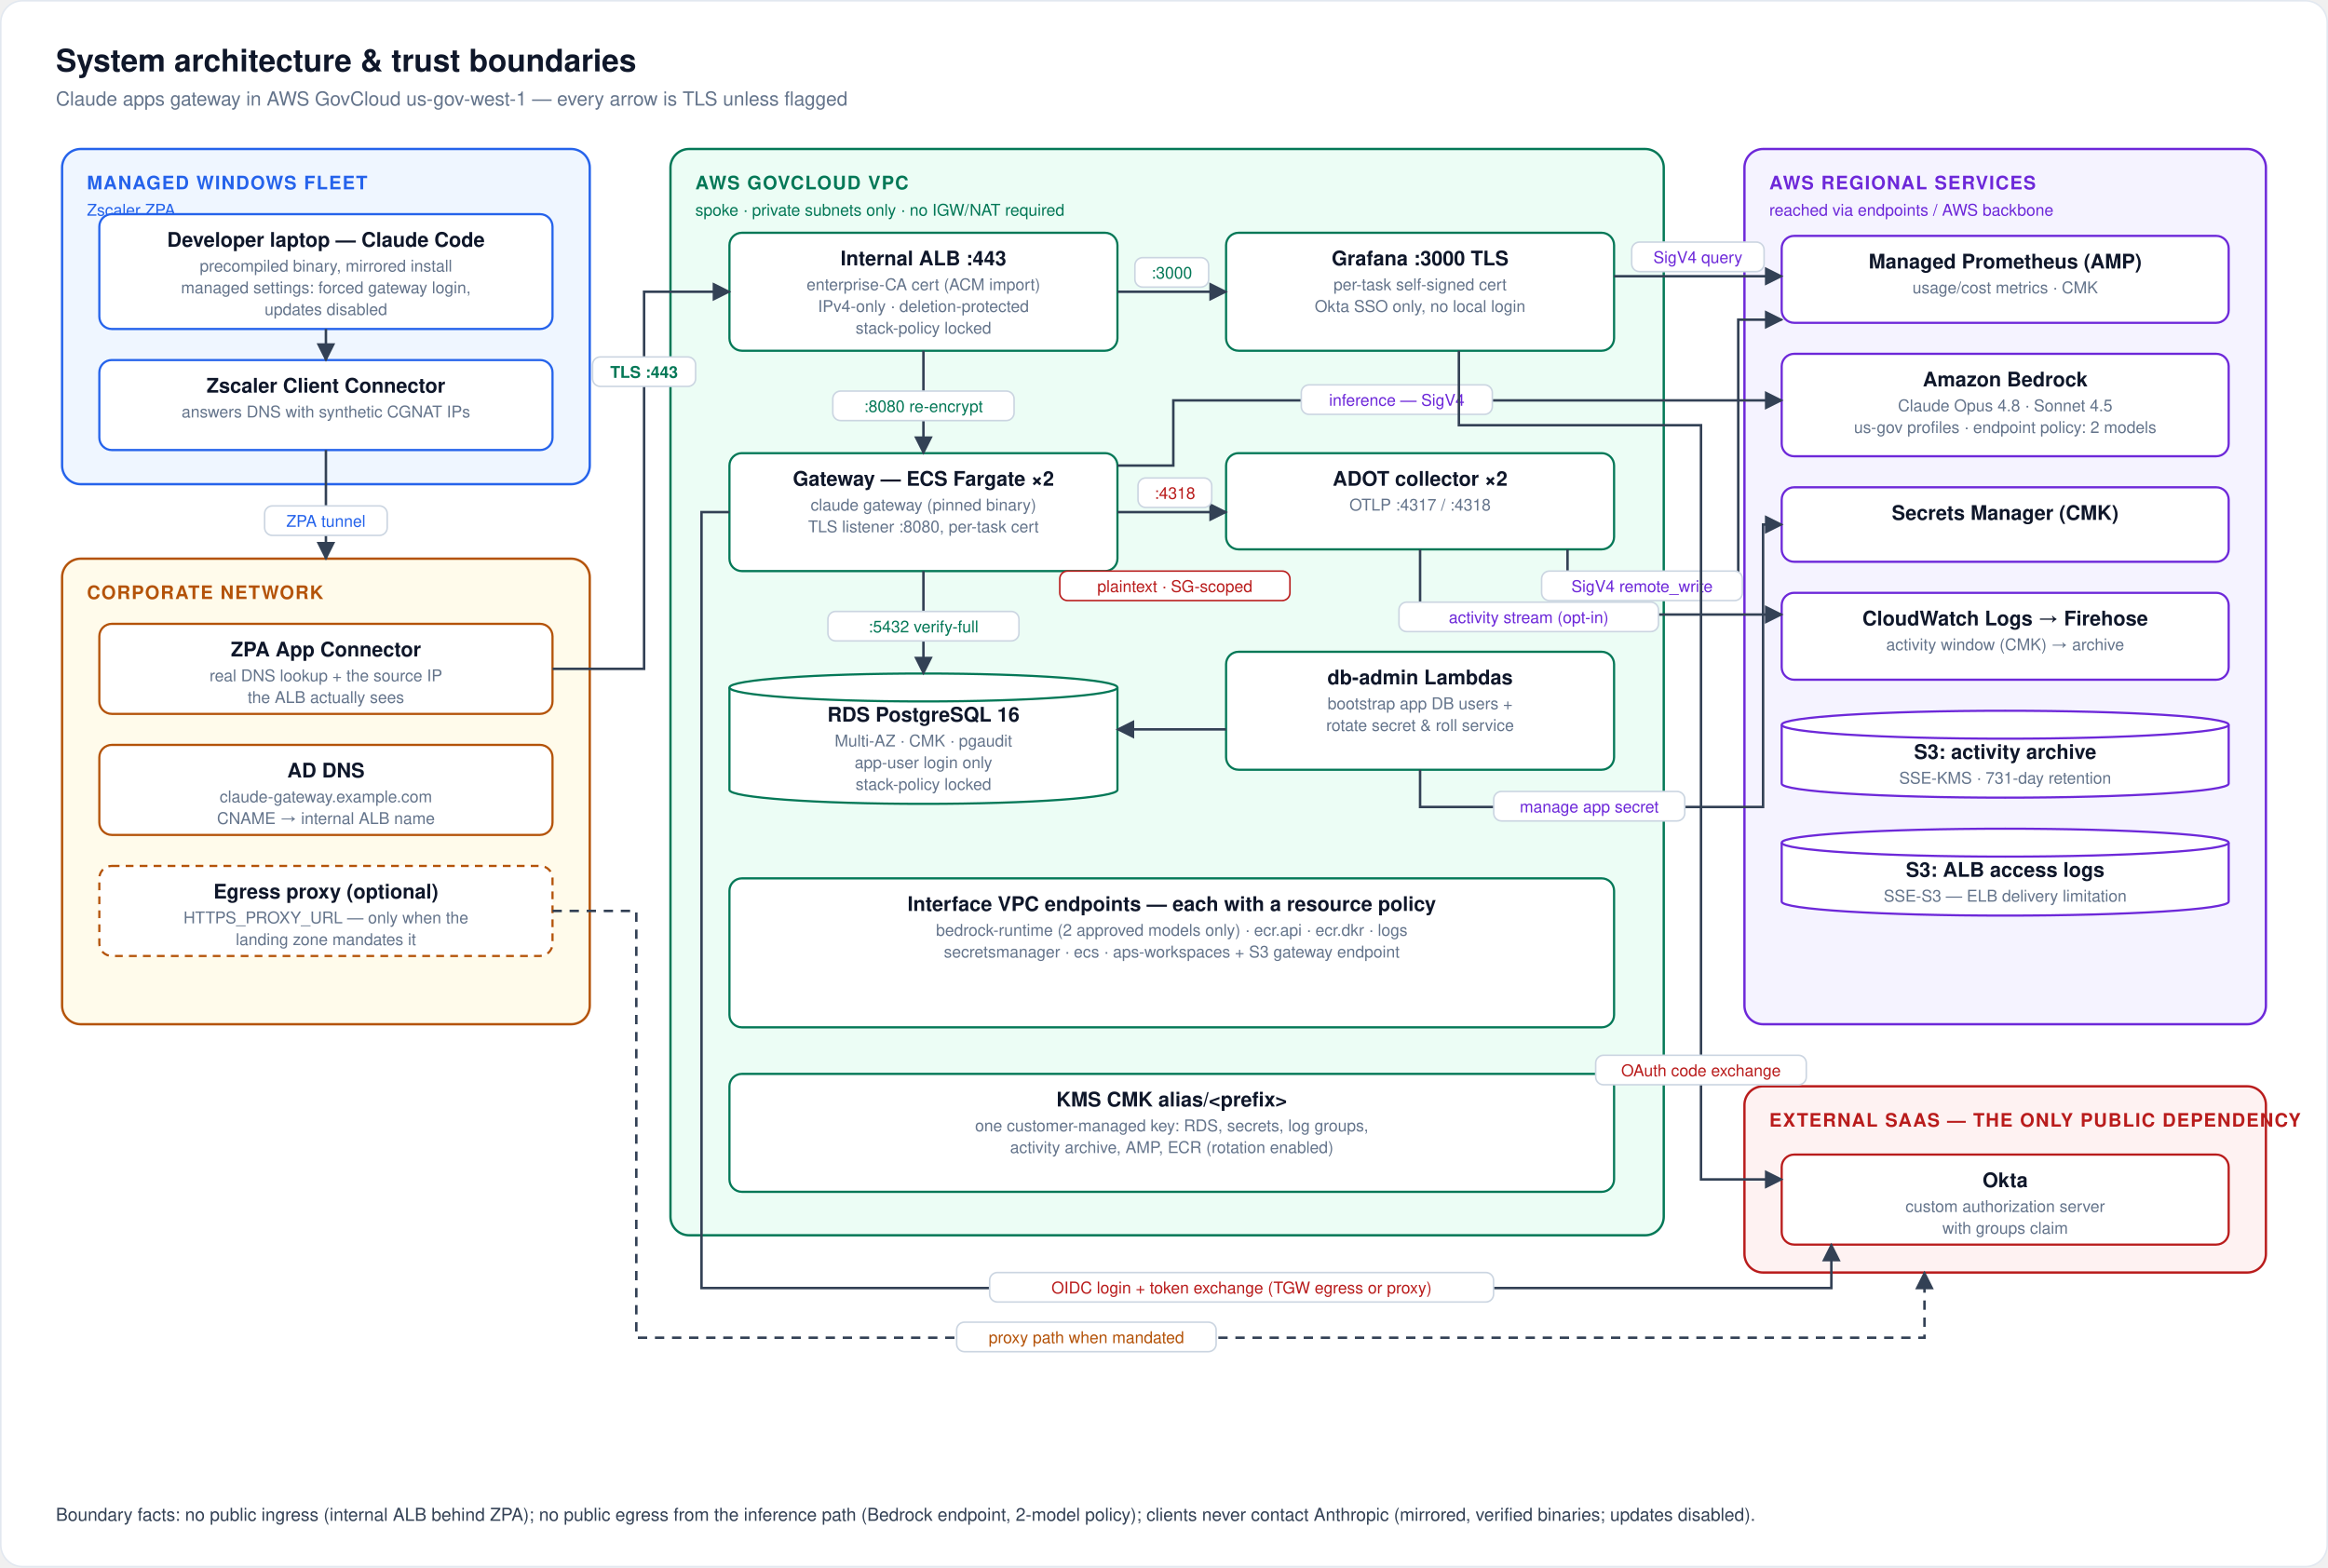
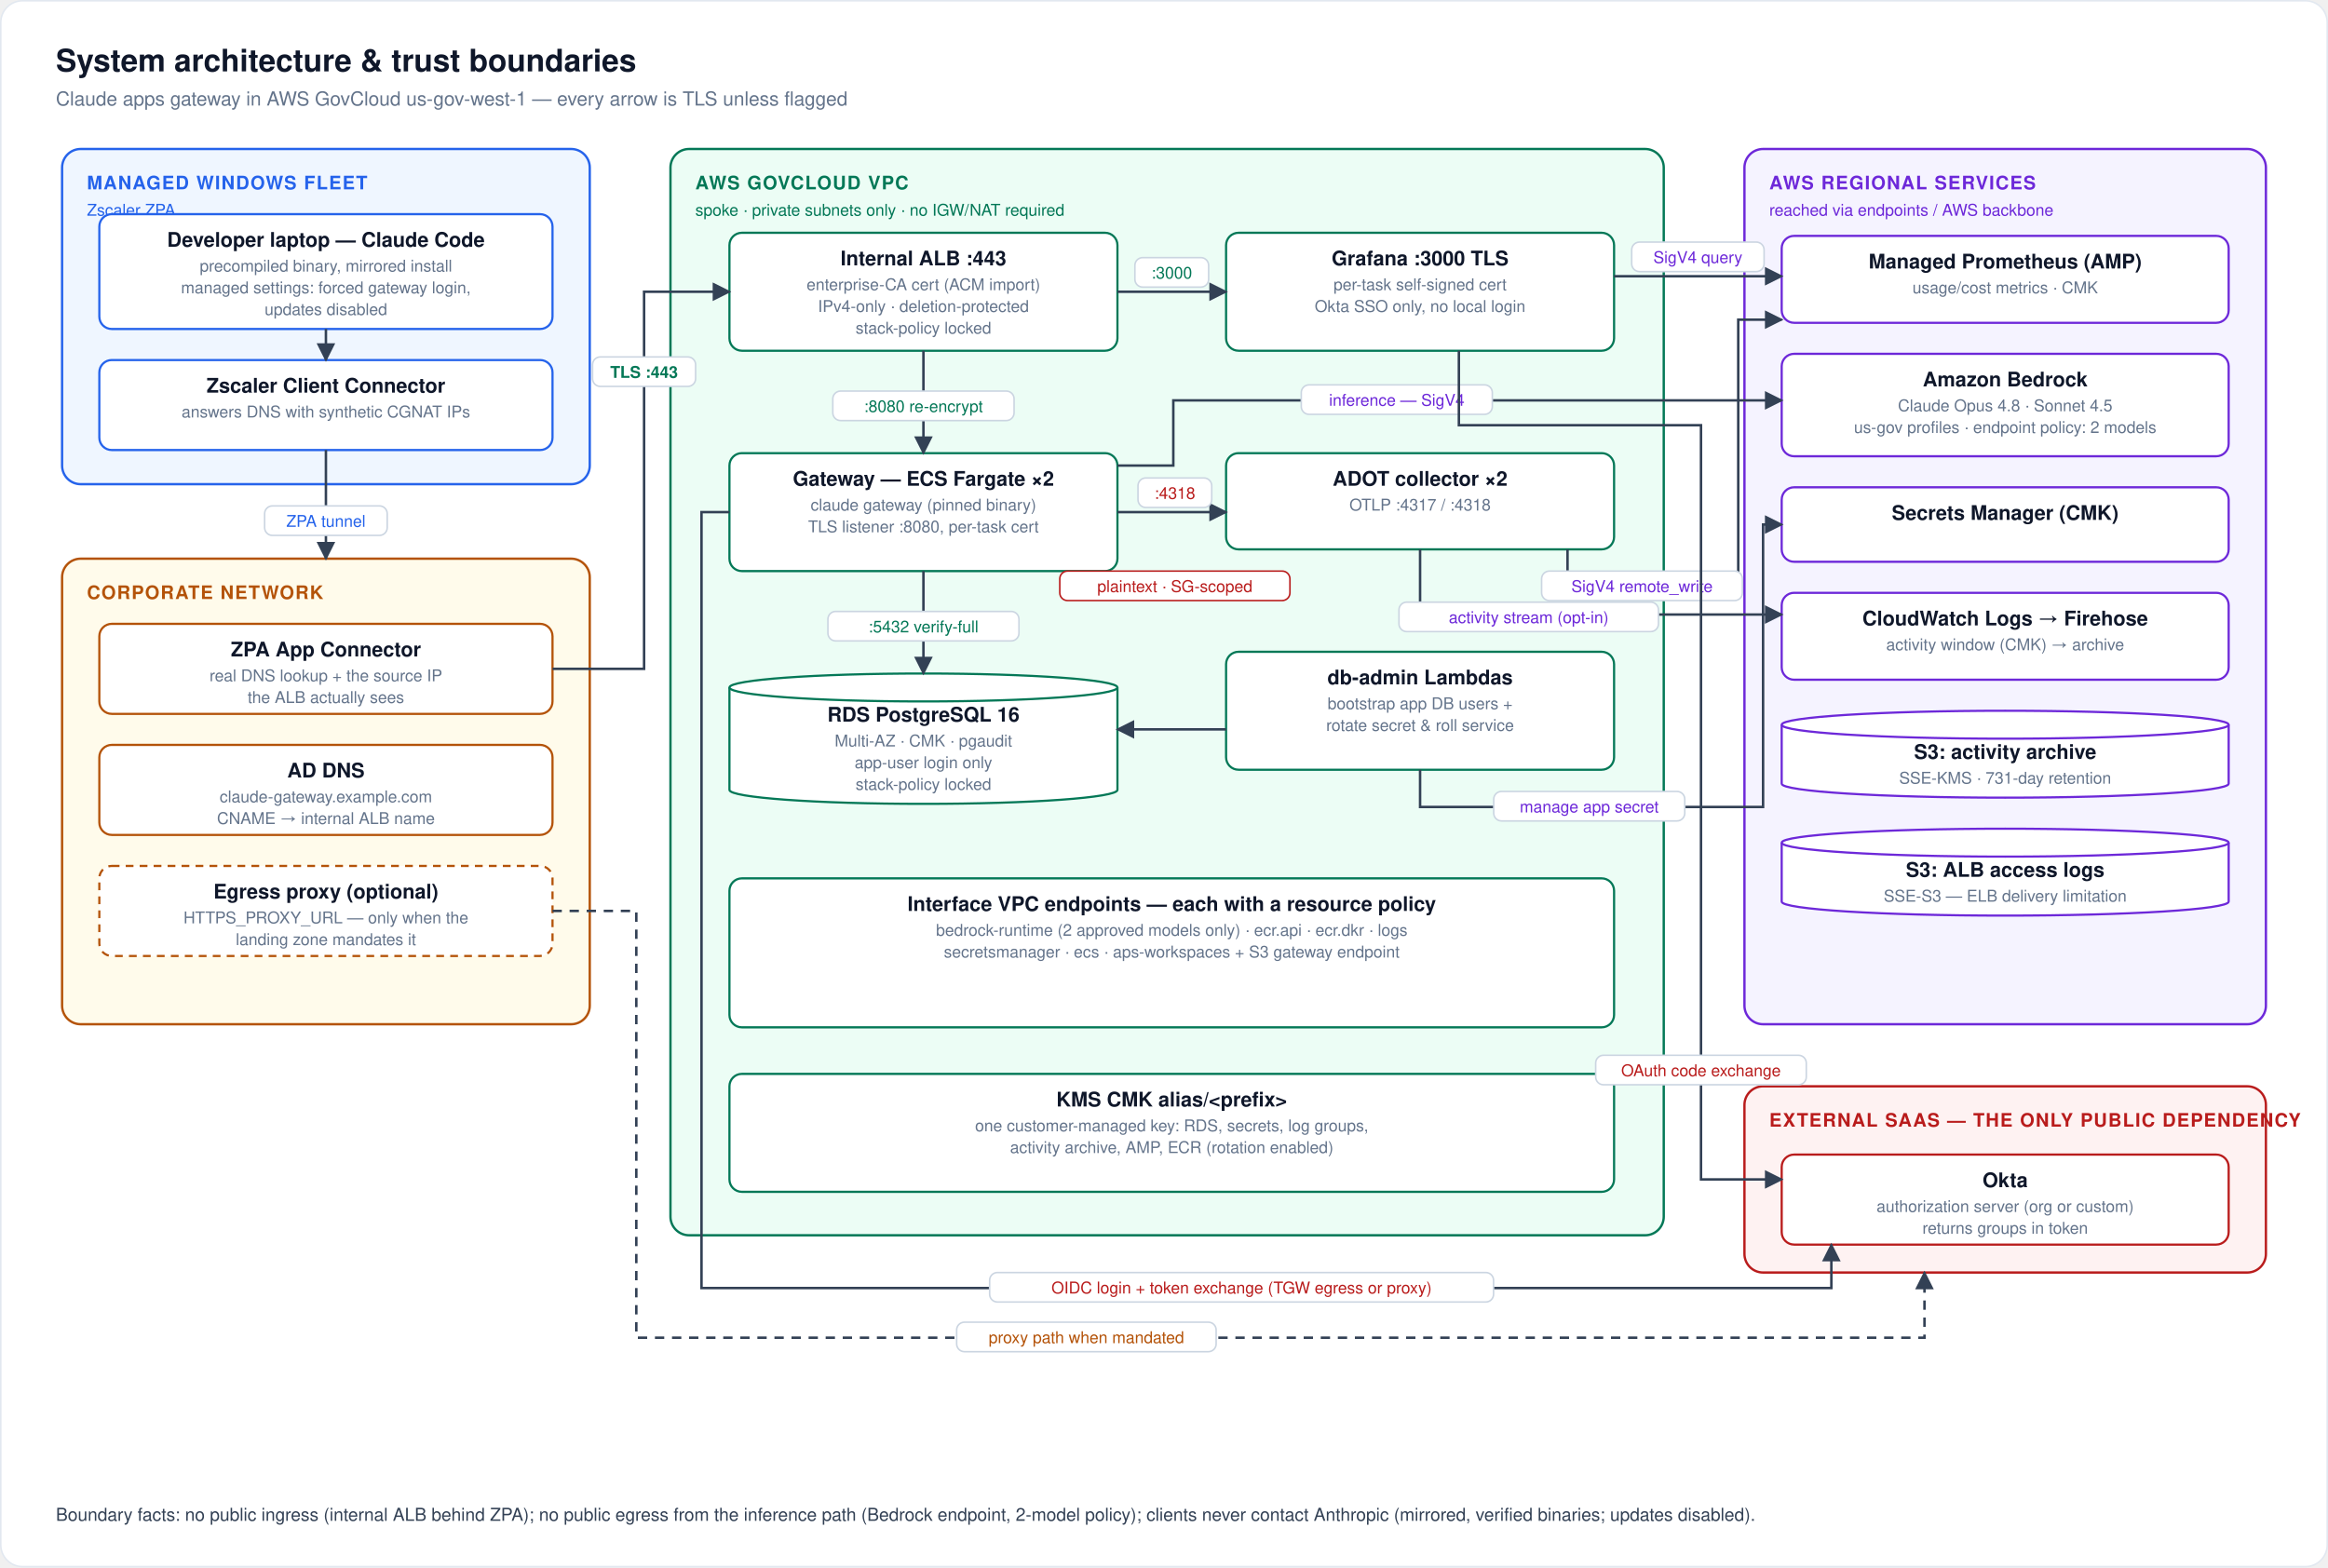
<svg xmlns="http://www.w3.org/2000/svg" width="1500" height="1010" viewBox="0 0 1500 1010">
  <defs>
    <marker id="arr" viewBox="0 0 10 10" refX="9" refY="5" markerWidth="7.5" markerHeight="7.5" orient="auto-start-reverse">
      <path d="M 0 0 L 10 5 L 0 10 z" fill="#334155" />
    </marker>
  </defs>
  <rect x="0.5" y="0.5" width="1499" height="1009" rx="14" fill="#FFFFFF" stroke="#E2E8F0" />
  <text x="36" y="46" font-family="Helvetica, Arial, sans-serif" font-size="20" fill="#0F172A" font-weight="bold" text-anchor="start">System architecture &amp; trust boundaries</text>
  <text x="36" y="68" font-family="Helvetica, Arial, sans-serif" font-size="12.5" fill="#64748B" font-weight="normal" text-anchor="start">Claude apps gateway in AWS GovCloud us-gov-west-1 — every arrow is TLS unless flagged</text>
  <rect x="40" y="96" width="340" height="216" rx="12" fill="#EFF6FF" stroke="#2563EB" stroke-width="1.5" />
  <text x="56" y="122" font-family="Helvetica, Arial, sans-serif" font-size="12" fill="#2563EB" font-weight="bold" text-anchor="start" letter-spacing="0.06em">MANAGED WINDOWS FLEET</text>
  <text x="56" y="139" font-family="Helvetica, Arial, sans-serif" font-size="10.5" fill="#2563EB" font-weight="normal" text-anchor="start">Zscaler ZPA</text>
  <rect x="64" y="138" width="292" height="74" rx="8" fill="#FFFFFF" stroke="#2563EB" stroke-width="1.4" />
  <text x="210.0" y="159" font-family="Helvetica, Arial, sans-serif" font-size="13" fill="#0F172A" font-weight="bold" text-anchor="middle">Developer laptop — Claude Code</text>
  <text x="210.0" y="175" font-family="Helvetica, Arial, sans-serif" font-size="10.5" fill="#64748B" font-weight="normal" text-anchor="middle">precompiled binary, mirrored install</text>
  <text x="210.0" y="189" font-family="Helvetica, Arial, sans-serif" font-size="10.5" fill="#64748B" font-weight="normal" text-anchor="middle">managed settings: forced gateway login,</text>
  <text x="210.0" y="203" font-family="Helvetica, Arial, sans-serif" font-size="10.5" fill="#64748B" font-weight="normal" text-anchor="middle">updates disabled</text>
  <rect x="64" y="232" width="292" height="58" rx="8" fill="#FFFFFF" stroke="#2563EB" stroke-width="1.4" />
  <text x="210.0" y="253" font-family="Helvetica, Arial, sans-serif" font-size="13" fill="#0F172A" font-weight="bold" text-anchor="middle">Zscaler Client Connector</text>
  <text x="210.0" y="269" font-family="Helvetica, Arial, sans-serif" font-size="10.5" fill="#64748B" font-weight="normal" text-anchor="middle">answers DNS with synthetic CGNAT IPs</text>
  <rect x="40" y="360" width="340" height="300" rx="12" fill="#FFFBEB" stroke="#B45309" stroke-width="1.5" />
  <text x="56" y="386" font-family="Helvetica, Arial, sans-serif" font-size="12" fill="#B45309" font-weight="bold" text-anchor="start" letter-spacing="0.06em">CORPORATE NETWORK</text>
  <rect x="64" y="402" width="292" height="58" rx="8" fill="#FFFFFF" stroke="#B45309" stroke-width="1.4" />
  <text x="210.0" y="423" font-family="Helvetica, Arial, sans-serif" font-size="13" fill="#0F172A" font-weight="bold" text-anchor="middle">ZPA App Connector</text>
  <text x="210.0" y="439" font-family="Helvetica, Arial, sans-serif" font-size="10.5" fill="#64748B" font-weight="normal" text-anchor="middle">real DNS lookup + the source IP</text>
  <text x="210.0" y="453" font-family="Helvetica, Arial, sans-serif" font-size="10.5" fill="#64748B" font-weight="normal" text-anchor="middle">the ALB actually sees</text>
  <rect x="64" y="480" width="292" height="58" rx="8" fill="#FFFFFF" stroke="#B45309" stroke-width="1.4" />
  <text x="210.0" y="501" font-family="Helvetica, Arial, sans-serif" font-size="13" fill="#0F172A" font-weight="bold" text-anchor="middle">AD DNS</text>
  <text x="210.0" y="517" font-family="Helvetica, Arial, sans-serif" font-size="10.5" fill="#64748B" font-weight="normal" text-anchor="middle">claude-gateway.example.com</text>
  <text x="210.0" y="531" font-family="Helvetica, Arial, sans-serif" font-size="10.5" fill="#64748B" font-weight="normal" text-anchor="middle">CNAME → internal ALB name</text>
  <rect x="64" y="558" width="292" height="58" rx="8" fill="#FFFFFF" stroke="#B45309" stroke-width="1.4" stroke-dasharray="5 4" />
  <text x="210.0" y="579" font-family="Helvetica, Arial, sans-serif" font-size="13" fill="#0F172A" font-weight="bold" text-anchor="middle">Egress proxy (optional)</text>
  <text x="210.0" y="595" font-family="Helvetica, Arial, sans-serif" font-size="10.5" fill="#64748B" font-weight="normal" text-anchor="middle">HTTPS_PROXY_URL — only when the</text>
  <text x="210.0" y="609" font-family="Helvetica, Arial, sans-serif" font-size="10.5" fill="#64748B" font-weight="normal" text-anchor="middle">landing zone mandates it</text>
  <rect x="432" y="96" width="640" height="700" rx="12" fill="#ECFDF5" stroke="#047857" stroke-width="1.5" />
  <text x="448" y="122" font-family="Helvetica, Arial, sans-serif" font-size="12" fill="#047857" font-weight="bold" text-anchor="start" letter-spacing="0.06em">AWS GOVCLOUD VPC</text>
  <text x="448" y="139" font-family="Helvetica, Arial, sans-serif" font-size="10.5" fill="#047857" font-weight="normal" text-anchor="start">spoke · private subnets only · no IGW/NAT required</text>
  <rect x="470" y="150" width="250" height="76" rx="8" fill="#FFFFFF" stroke="#047857" stroke-width="1.4" />
  <text x="595.0" y="171" font-family="Helvetica, Arial, sans-serif" font-size="13" fill="#0F172A" font-weight="bold" text-anchor="middle">Internal ALB  :443</text>
  <text x="595.0" y="187" font-family="Helvetica, Arial, sans-serif" font-size="10.5" fill="#64748B" font-weight="normal" text-anchor="middle">enterprise-CA cert (ACM import)</text>
  <text x="595.0" y="201" font-family="Helvetica, Arial, sans-serif" font-size="10.5" fill="#64748B" font-weight="normal" text-anchor="middle">IPv4-only · deletion-protected</text>
  <text x="595.0" y="215" font-family="Helvetica, Arial, sans-serif" font-size="10.5" fill="#64748B" font-weight="normal" text-anchor="middle">stack-policy locked</text>
  <rect x="790" y="150" width="250" height="76" rx="8" fill="#FFFFFF" stroke="#047857" stroke-width="1.4" />
  <text x="915.0" y="171" font-family="Helvetica, Arial, sans-serif" font-size="13" fill="#0F172A" font-weight="bold" text-anchor="middle">Grafana  :3000 TLS</text>
  <text x="915.0" y="187" font-family="Helvetica, Arial, sans-serif" font-size="10.5" fill="#64748B" font-weight="normal" text-anchor="middle">per-task self-signed cert</text>
  <text x="915.0" y="201" font-family="Helvetica, Arial, sans-serif" font-size="10.5" fill="#64748B" font-weight="normal" text-anchor="middle">Okta SSO only, no local login</text>
  <rect x="470" y="292" width="250" height="76" rx="8" fill="#FFFFFF" stroke="#047857" stroke-width="1.4" />
  <text x="595.0" y="313" font-family="Helvetica, Arial, sans-serif" font-size="13" fill="#0F172A" font-weight="bold" text-anchor="middle">Gateway — ECS Fargate ×2</text>
  <text x="595.0" y="329" font-family="Helvetica, Arial, sans-serif" font-size="10.5" fill="#64748B" font-weight="normal" text-anchor="middle">claude gateway (pinned binary)</text>
  <text x="595.0" y="343" font-family="Helvetica, Arial, sans-serif" font-size="10.5" fill="#64748B" font-weight="normal" text-anchor="middle">TLS listener :8080, per-task cert</text>
  <rect x="790" y="292" width="250" height="62" rx="8" fill="#FFFFFF" stroke="#047857" stroke-width="1.4" />
  <text x="915.0" y="313" font-family="Helvetica, Arial, sans-serif" font-size="13" fill="#0F172A" font-weight="bold" text-anchor="middle">ADOT collector ×2</text>
  <text x="915.0" y="329" font-family="Helvetica, Arial, sans-serif" font-size="10.5" fill="#64748B" font-weight="normal" text-anchor="middle">OTLP :4317 / :4318</text>
  <path d="M470 443 a 125.0 9 0 0 1 250 0 v 66 a 125.0 9 0 0 1 -250 0 Z" fill="#FFFFFF" stroke="#047857" stroke-width="1.4" />
  <path d="M470 443 a 125.0 9 0 0 0 250 0" fill="none" stroke="#047857" stroke-width="1.4" />
  <text x="595.0" y="465" font-family="Helvetica, Arial, sans-serif" font-size="13" fill="#0F172A" font-weight="bold" text-anchor="middle">RDS PostgreSQL 16</text>
  <text x="595.0" y="481" font-family="Helvetica, Arial, sans-serif" font-size="10.5" fill="#64748B" font-weight="normal" text-anchor="middle">Multi-AZ · CMK · pgaudit</text>
  <text x="595.0" y="495" font-family="Helvetica, Arial, sans-serif" font-size="10.5" fill="#64748B" font-weight="normal" text-anchor="middle">app-user login only</text>
  <text x="595.0" y="509" font-family="Helvetica, Arial, sans-serif" font-size="10.5" fill="#64748B" font-weight="normal" text-anchor="middle">stack-policy locked</text>
  <rect x="790" y="420" width="250" height="76" rx="8" fill="#FFFFFF" stroke="#047857" stroke-width="1.4" />
  <text x="915.0" y="441" font-family="Helvetica, Arial, sans-serif" font-size="13" fill="#0F172A" font-weight="bold" text-anchor="middle">db-admin Lambdas</text>
  <text x="915.0" y="457" font-family="Helvetica, Arial, sans-serif" font-size="10.5" fill="#64748B" font-weight="normal" text-anchor="middle">bootstrap app DB users +</text>
  <text x="915.0" y="471" font-family="Helvetica, Arial, sans-serif" font-size="10.5" fill="#64748B" font-weight="normal" text-anchor="middle">rotate secret &amp; roll service</text>
  <rect x="470" y="566" width="570" height="96" rx="8" fill="#FFFFFF" stroke="#047857" stroke-width="1.4" />
  <text x="755.0" y="587" font-family="Helvetica, Arial, sans-serif" font-size="13" fill="#0F172A" font-weight="bold" text-anchor="middle">Interface VPC endpoints — each with a resource policy</text>
  <text x="755.0" y="603" font-family="Helvetica, Arial, sans-serif" font-size="10.5" fill="#64748B" font-weight="normal" text-anchor="middle">bedrock-runtime (2 approved models only) · ecr.api · ecr.dkr · logs</text>
  <text x="755.0" y="617" font-family="Helvetica, Arial, sans-serif" font-size="10.5" fill="#64748B" font-weight="normal" text-anchor="middle">secretsmanager · ecs · aps-workspaces  +  S3 gateway endpoint</text>
  <rect x="470" y="692" width="570" height="76" rx="8" fill="#FFFFFF" stroke="#047857" stroke-width="1.4" />
  <text x="755.0" y="713" font-family="Helvetica, Arial, sans-serif" font-size="13" fill="#0F172A" font-weight="bold" text-anchor="middle">KMS CMK  alias/&lt;prefix&gt;</text>
  <text x="755.0" y="729" font-family="Helvetica, Arial, sans-serif" font-size="10.5" fill="#64748B" font-weight="normal" text-anchor="middle">one customer-managed key: RDS, secrets, log groups,</text>
  <text x="755.0" y="743" font-family="Helvetica, Arial, sans-serif" font-size="10.5" fill="#64748B" font-weight="normal" text-anchor="middle">activity archive, AMP, ECR (rotation enabled)</text>
  <rect x="1124" y="96" width="336" height="564" rx="12" fill="#F5F3FF" stroke="#6D28D9" stroke-width="1.5" />
  <text x="1140" y="122" font-family="Helvetica, Arial, sans-serif" font-size="12" fill="#6D28D9" font-weight="bold" text-anchor="start" letter-spacing="0.06em">AWS REGIONAL SERVICES</text>
  <text x="1140" y="139" font-family="Helvetica, Arial, sans-serif" font-size="10.5" fill="#6D28D9" font-weight="normal" text-anchor="start">reached via endpoints / AWS backbone</text>
  <rect x="1148" y="152" width="288" height="56" rx="8" fill="#FFFFFF" stroke="#6D28D9" stroke-width="1.4" />
  <text x="1292.0" y="173" font-family="Helvetica, Arial, sans-serif" font-size="13" fill="#0F172A" font-weight="bold" text-anchor="middle">Managed Prometheus (AMP)</text>
  <text x="1292.0" y="189" font-family="Helvetica, Arial, sans-serif" font-size="10.5" fill="#64748B" font-weight="normal" text-anchor="middle">usage/cost metrics · CMK</text>
  <rect x="1148" y="228" width="288" height="66" rx="8" fill="#FFFFFF" stroke="#6D28D9" stroke-width="1.4" />
  <text x="1292.0" y="249" font-family="Helvetica, Arial, sans-serif" font-size="13" fill="#0F172A" font-weight="bold" text-anchor="middle">Amazon Bedrock</text>
  <text x="1292.0" y="265" font-family="Helvetica, Arial, sans-serif" font-size="10.5" fill="#64748B" font-weight="normal" text-anchor="middle">Claude Opus 4.8 · Sonnet 4.5</text>
  <text x="1292.0" y="279" font-family="Helvetica, Arial, sans-serif" font-size="10.5" fill="#64748B" font-weight="normal" text-anchor="middle">us-gov profiles · endpoint policy: 2 models</text>
  <rect x="1148" y="314" width="288" height="48" rx="8" fill="#FFFFFF" stroke="#6D28D9" stroke-width="1.4" />
  <text x="1292.0" y="335" font-family="Helvetica, Arial, sans-serif" font-size="13" fill="#0F172A" font-weight="bold" text-anchor="middle">Secrets Manager (CMK)</text>
  <rect x="1148" y="382" width="288" height="56" rx="8" fill="#FFFFFF" stroke="#6D28D9" stroke-width="1.4" />
  <text x="1292.0" y="403" font-family="Helvetica, Arial, sans-serif" font-size="13" fill="#0F172A" font-weight="bold" text-anchor="middle">CloudWatch Logs → Firehose</text>
  <text x="1292.0" y="419" font-family="Helvetica, Arial, sans-serif" font-size="10.5" fill="#64748B" font-weight="normal" text-anchor="middle">activity window (CMK) → archive</text>
  <path d="M1148 467 a 144.0 9 0 0 1 288 0 v 38 a 144.0 9 0 0 1 -288 0 Z" fill="#FFFFFF" stroke="#6D28D9" stroke-width="1.4" />
  <path d="M1148 467 a 144.0 9 0 0 0 288 0" fill="none" stroke="#6D28D9" stroke-width="1.4" />
  <text x="1292.0" y="489" font-family="Helvetica, Arial, sans-serif" font-size="13" fill="#0F172A" font-weight="bold" text-anchor="middle">S3: activity archive</text>
  <text x="1292.0" y="505" font-family="Helvetica, Arial, sans-serif" font-size="10.5" fill="#64748B" font-weight="normal" text-anchor="middle">SSE-KMS · 731-day retention</text>
  <path d="M1148 543 a 144.0 9 0 0 1 288 0 v 38 a 144.0 9 0 0 1 -288 0 Z" fill="#FFFFFF" stroke="#6D28D9" stroke-width="1.4" />
  <path d="M1148 543 a 144.0 9 0 0 0 288 0" fill="none" stroke="#6D28D9" stroke-width="1.4" />
  <text x="1292.0" y="565" font-family="Helvetica, Arial, sans-serif" font-size="13" fill="#0F172A" font-weight="bold" text-anchor="middle">S3: ALB access logs</text>
  <text x="1292.0" y="581" font-family="Helvetica, Arial, sans-serif" font-size="10.5" fill="#64748B" font-weight="normal" text-anchor="middle">SSE-S3 — ELB delivery limitation</text>
  <rect x="1124" y="700" width="336" height="120" rx="12" fill="#FEF2F2" stroke="#B91C1C" stroke-width="1.5" />
  <text x="1140" y="726" font-family="Helvetica, Arial, sans-serif" font-size="12" fill="#B91C1C" font-weight="bold" text-anchor="start" letter-spacing="0.06em">EXTERNAL SAAS — THE ONLY PUBLIC DEPENDENCY</text>
  <rect x="1148" y="744" width="288" height="58" rx="8" fill="#FFFFFF" stroke="#B91C1C" stroke-width="1.4" />
  <text x="1292.0" y="765" font-family="Helvetica, Arial, sans-serif" font-size="13" fill="#0F172A" font-weight="bold" text-anchor="middle">Okta</text>
-   <text x="1292.0" y="781" font-family="Helvetica, Arial, sans-serif" font-size="10.5" fill="#64748B" font-weight="normal" text-anchor="middle">custom authorization server</text>
-   <text x="1292.0" y="795" font-family="Helvetica, Arial, sans-serif" font-size="10.5" fill="#64748B" font-weight="normal" text-anchor="middle">with groups claim</text>
+   <text x="1292.0" y="781" font-family="Helvetica, Arial, sans-serif" font-size="10.5" fill="#64748B" font-weight="normal" text-anchor="middle">authorization server (org or custom)</text>
+   <text x="1292.0" y="795" font-family="Helvetica, Arial, sans-serif" font-size="10.5" fill="#64748B" font-weight="normal" text-anchor="middle">returns groups in token</text>
  <path d="M210 212 L210 232" fill="none" stroke="#334155" stroke-width="1.6" marker-end="url(#arr)" />
  <path d="M210 290 L210 360" fill="none" stroke="#334155" stroke-width="1.6" marker-end="url(#arr)" />
  <rect x="170.5" y="326" width="79.0" height="19" rx="5" fill="#FFFFFF" stroke="#CBD5E1" />
  <text x="210" y="339.5" font-family="Helvetica, Arial, sans-serif" font-size="10.5" fill="#2563EB" font-weight="normal" text-anchor="middle">ZPA tunnel</text>
  <path d="M356 431 L415 431 L415 188 L470 188" fill="none" stroke="#334155" stroke-width="1.6" marker-end="url(#arr)" />
  <rect x="381.8" y="230" width="66.4" height="19" rx="5" fill="#FFFFFF" stroke="#CBD5E1" />
  <text x="415" y="243.5" font-family="Helvetica, Arial, sans-serif" font-size="10.5" fill="#047857" font-weight="bold" text-anchor="middle">TLS :443</text>
  <path d="M720 188 L790 188" fill="none" stroke="#334155" stroke-width="1.6" marker-end="url(#arr)" />
  <rect x="731.25" y="166" width="47.5" height="19" rx="5" fill="#FFFFFF" stroke="#CBD5E1" />
  <text x="755" y="179.5" font-family="Helvetica, Arial, sans-serif" font-size="10.5" fill="#047857" font-weight="normal" text-anchor="middle">:3000</text>
  <path d="M595 226 L595 292" fill="none" stroke="#334155" stroke-width="1.6" marker-end="url(#arr)" />
  <rect x="536.6" y="252" width="116.8" height="19" rx="5" fill="#FFFFFF" stroke="#CBD5E1" />
  <text x="595" y="265.5" font-family="Helvetica, Arial, sans-serif" font-size="10.5" fill="#047857" font-weight="normal" text-anchor="middle">:8080 re-encrypt</text>
  <path d="M595 368 L595 434" fill="none" stroke="#334155" stroke-width="1.6" marker-end="url(#arr)" />
  <rect x="533.45" y="394" width="123.1" height="19" rx="5" fill="#FFFFFF" stroke="#CBD5E1" />
  <text x="595" y="407.5" font-family="Helvetica, Arial, sans-serif" font-size="10.5" fill="#047857" font-weight="normal" text-anchor="middle">:5432 verify-full</text>
  <path d="M720 330 L790 330" fill="none" stroke="#334155" stroke-width="1.6" marker-end="url(#arr)" />
  <rect x="733.25" y="308" width="47.5" height="19" rx="5" fill="#FFFFFF" stroke="#CBD5E1" />
  <text x="757" y="321.5" font-family="Helvetica, Arial, sans-serif" font-size="10.5" fill="#B91C1C" font-weight="normal" text-anchor="middle">:4318</text>
  <rect x="682.85" y="368" width="148.3" height="19" rx="5" fill="#FFFFFF" stroke="#B91C1C" />
  <text x="757" y="381.5" font-family="Helvetica, Arial, sans-serif" font-size="10.5" fill="#B91C1C" font-weight="normal" text-anchor="middle">plaintext · SG-scoped</text>
  <path d="M1040 178 L1148 178" fill="none" stroke="#334155" stroke-width="1.6" marker-end="url(#arr)" />
  <rect x="1051.35" y="156" width="85.3" height="19" rx="5" fill="#FFFFFF" stroke="#CBD5E1" />
  <text x="1094" y="169.5" font-family="Helvetica, Arial, sans-serif" font-size="10.5" fill="#6D28D9" font-weight="normal" text-anchor="middle">SigV4 query</text>
  <path d="M720 300 L756 300 L756 258 L1148 258" fill="none" stroke="#334155" stroke-width="1.6" marker-end="url(#arr)" />
  <rect x="838.45" y="248" width="123.1" height="19" rx="5" fill="#FFFFFF" stroke="#CBD5E1" />
  <text x="900" y="261.5" font-family="Helvetica, Arial, sans-serif" font-size="10.5" fill="#6D28D9" font-weight="normal" text-anchor="middle">inference — SigV4</text>
  <path d="M1010 354 L1010 378 L1120 378 L1120 206 L1148 206" fill="none" stroke="#334155" stroke-width="1.6" marker-end="url(#arr)" />
  <rect x="993.3" y="368" width="129.4" height="19" rx="5" fill="#FFFFFF" stroke="#CBD5E1" />
  <text x="1058" y="381.5" font-family="Helvetica, Arial, sans-serif" font-size="10.5" fill="#6D28D9" font-weight="normal" text-anchor="middle">SigV4 remote_write</text>
  <path d="M915 354 L915 396 L1148 396" fill="none" stroke="#334155" stroke-width="1.6" marker-end="url(#arr)" />
  <rect x="901.4" y="388" width="167.2" height="19" rx="5" fill="#FFFFFF" stroke="#CBD5E1" />
  <text x="985" y="401.5" font-family="Helvetica, Arial, sans-serif" font-size="10.5" fill="#6D28D9" font-weight="normal" text-anchor="middle">activity stream (opt-in)</text>
  <path d="M790 470 L720 470" fill="none" stroke="#334155" stroke-width="1.6" marker-end="url(#arr)" />
  <path d="M915 496 L915 520 L1136 520 L1136 338 L1148 338" fill="none" stroke="#334155" stroke-width="1.6" marker-end="url(#arr)" />
  <rect x="962.45" y="510" width="123.1" height="19" rx="5" fill="#FFFFFF" stroke="#CBD5E1" />
  <text x="1024" y="523.5" font-family="Helvetica, Arial, sans-serif" font-size="10.5" fill="#6D28D9" font-weight="normal" text-anchor="middle">manage app secret</text>
  <path d="M470 330 L452 330 L452 830 L1180 830 L1180 802" fill="none" stroke="#334155" stroke-width="1.6" marker-end="url(#arr)" />
  <rect x="637.65" y="820" width="324.7" height="19" rx="5" fill="#FFFFFF" stroke="#CBD5E1" />
  <text x="800" y="833.5" font-family="Helvetica, Arial, sans-serif" font-size="10.5" fill="#B91C1C" font-weight="normal" text-anchor="middle">OIDC login + token exchange (TGW egress or proxy)</text>
  <path d="M940 226 L940 274 L1096 274 L1096 760 L1148 760" fill="none" stroke="#334155" stroke-width="1.6" marker-end="url(#arr)" />
  <rect x="1028.15" y="680" width="135.7" height="19" rx="5" fill="#FFFFFF" stroke="#CBD5E1" />
  <text x="1096" y="693.5" font-family="Helvetica, Arial, sans-serif" font-size="10.5" fill="#B91C1C" font-weight="normal" text-anchor="middle">OAuth code exchange</text>
  <path d="M356 587 L410 587 L410 862 L1240 862 L1240 820" fill="none" stroke="#334155" stroke-width="1.6" stroke-dasharray="6 5" marker-end="url(#arr)" />
  <rect x="616.4" y="852" width="167.2" height="19" rx="5" fill="#FFFFFF" stroke="#CBD5E1" />
  <text x="700" y="865.5" font-family="Helvetica, Arial, sans-serif" font-size="10.5" fill="#B45309" font-weight="normal" text-anchor="middle">proxy path when mandated</text>
  <text x="36" y="980" font-family="Helvetica, Arial, sans-serif" font-size="11.5" fill="#334155" font-weight="normal" text-anchor="start">Boundary facts: no public ingress (internal ALB behind ZPA); no public egress from the inference path (Bedrock endpoint, 2-model policy); clients never contact Anthropic (mirrored, verified binaries; updates disabled).</text>
</svg>
